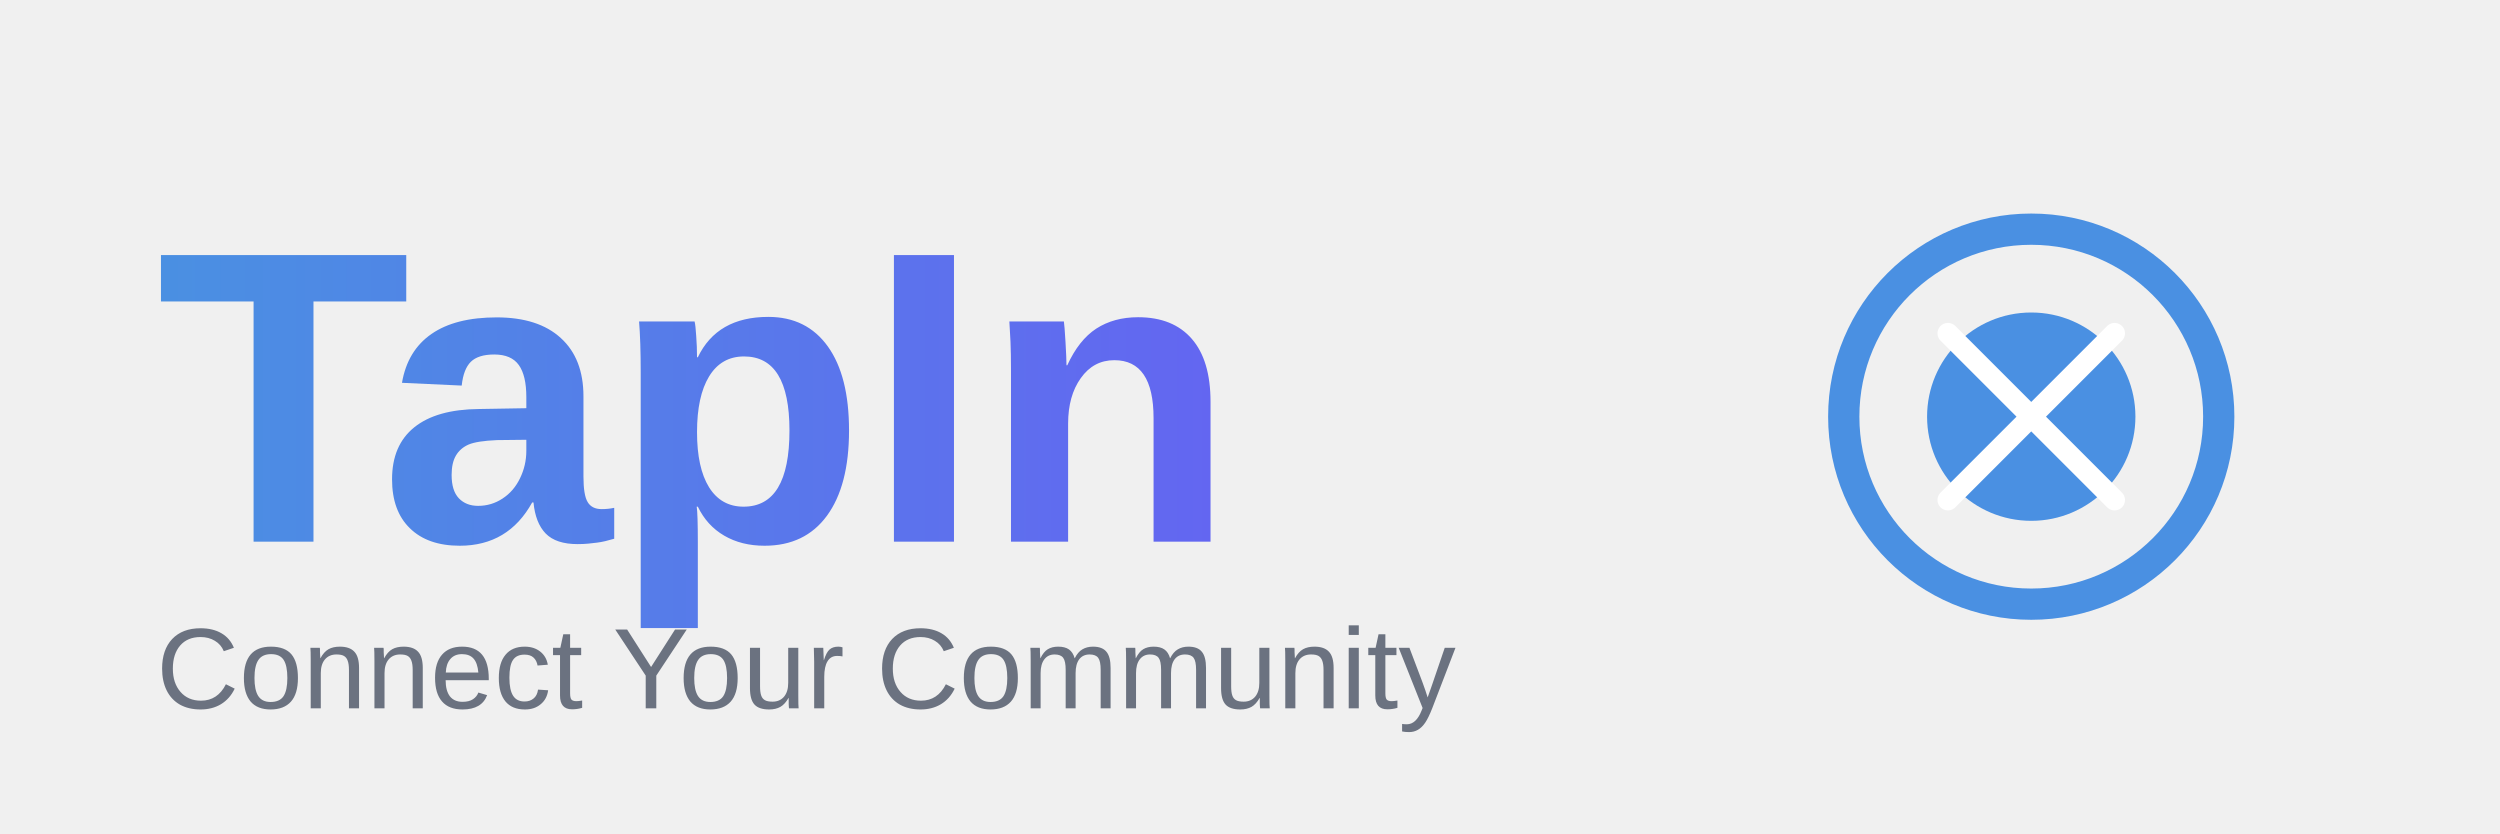
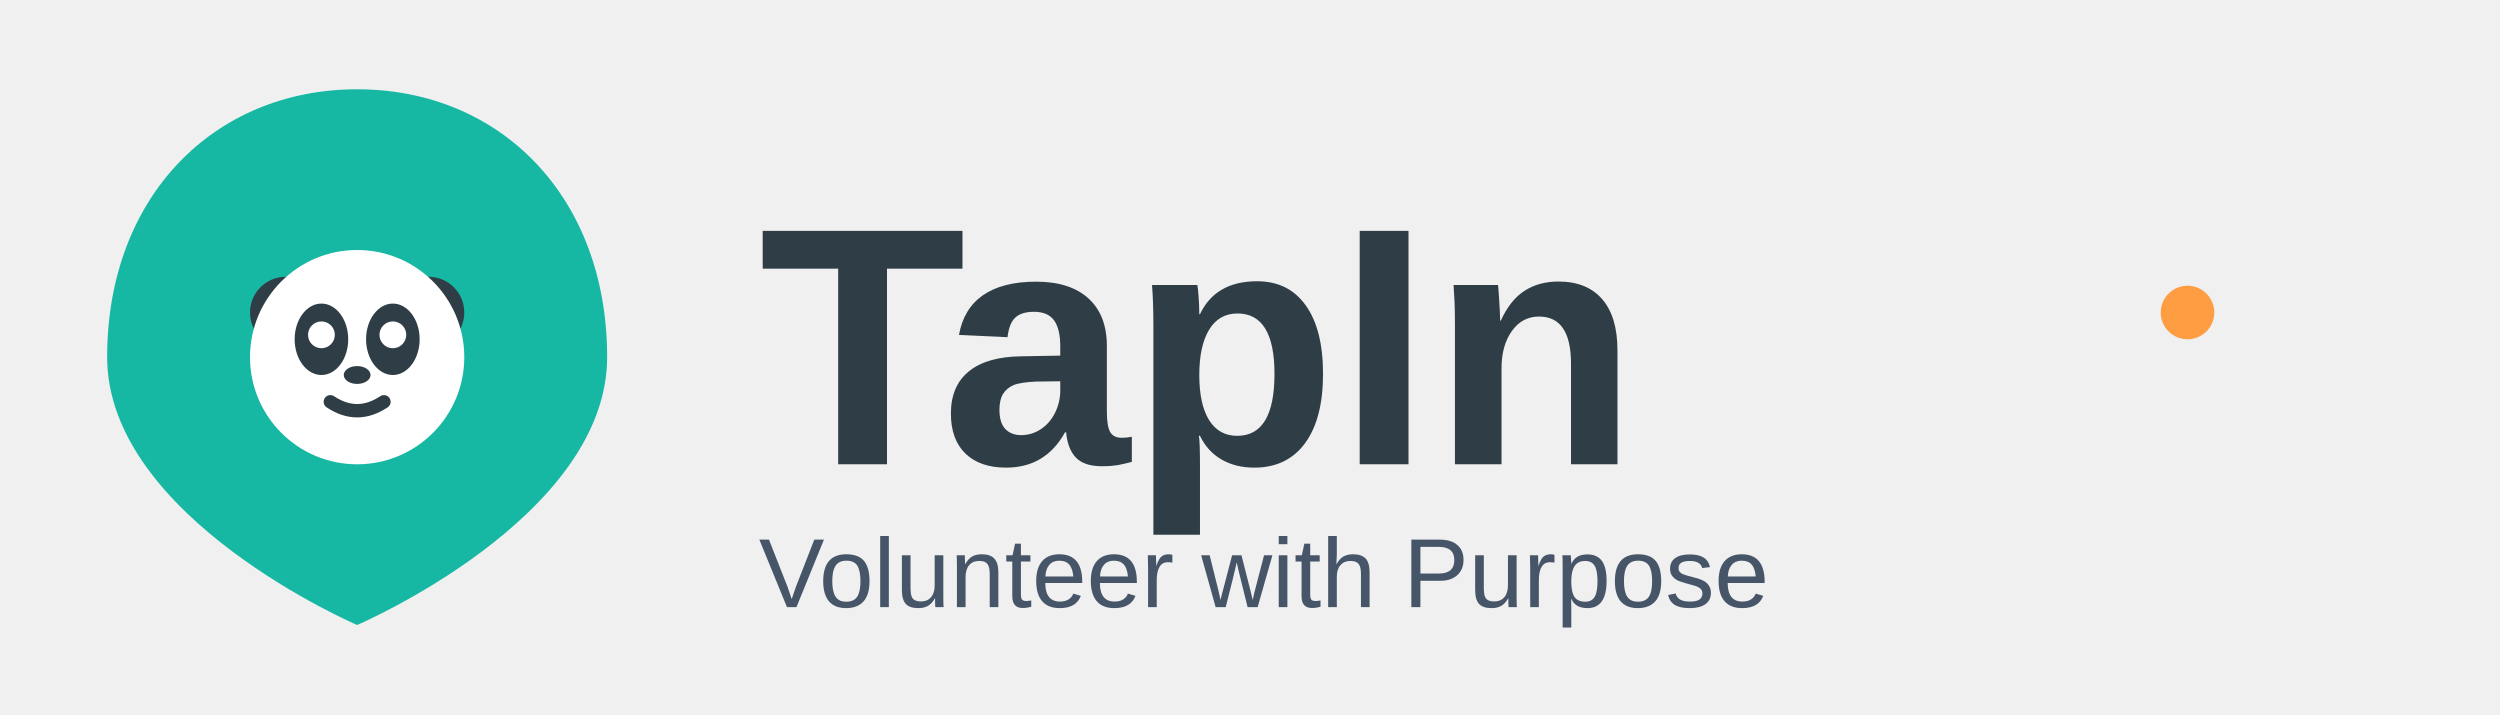
- <svg xmlns="http://www.w3.org/2000/svg" viewBox="0 0 240 80" width="240" height="80">
-   <defs>
-     <linearGradient id="gradient" x1="0%" y1="0%" x2="100%" y2="0%">
-       <stop offset="0%" style="stop-color:#4a90e2;stop-opacity:1" />
-       <stop offset="100%" style="stop-color:#6366f1;stop-opacity:1" />
-     </linearGradient>
-   </defs>
-   <text x="15" y="52" font-family="Arial, sans-serif" font-size="40" font-weight="bold" fill="url(#gradient)">
+ <svg xmlns="http://www.w3.org/2000/svg" viewBox="0 0 280 80" width="280" height="80">
+   <g transform="translate(40, 40)">
+     <path d="M 0,-30 C -16,-30 -28,-18 -28,0 C -28,18 0,30 0,30 C 0,30 28,18 28,0 C 28,-18 16,-30 0,-30 Z" fill="#17B8A3" />
+     <circle cx="-8" cy="-5" r="4" fill="#2F3E46" />
+     <circle cx="8" cy="-5" r="4" fill="#2F3E46" />
+     <circle cx="0" cy="0" r="12" fill="white" />
+     <ellipse cx="-4" cy="-2" rx="3" ry="4" fill="#2F3E46" />
+     <ellipse cx="4" cy="-2" rx="3" ry="4" fill="#2F3E46" />
+     <circle cx="-4" cy="-2.5" r="1.5" fill="white" />
+     <circle cx="4" cy="-2.5" r="1.5" fill="white" />
+     <ellipse cx="0" cy="2" rx="1.5" ry="1" fill="#2F3E46" />
+     <path d="M -3,5 Q 0,7 3,5" stroke="#2F3E46" stroke-width="1.5" fill="none" stroke-linecap="round" />
+   </g>
+   <text x="85" y="52" font-family="'Segoe UI', Arial, sans-serif" font-size="38" font-weight="700" fill="#2F3E46">
    TapIn
  </text>
-   <g transform="translate(195, 40)">
-     <circle cx="0" cy="0" r="18" fill="none" stroke="#4a90e2" stroke-width="3" />
-     <circle cx="0" cy="0" r="10" fill="#4a90e2" />
-     <path d="M -8,-8 L 8,8 M -8,8 L 8,-8" stroke="#fff" stroke-width="2" stroke-linecap="round" />
-   </g>
-   <text x="15" y="68" font-family="Arial, sans-serif" font-size="11" fill="#6b7280">
-     Connect Your Community
+   <text x="85" y="68" font-family="'Segoe UI', Arial, sans-serif" font-size="11" fill="#475569">
+     Volunteer with Purpose
  </text>
+   <circle cx="245" cy="35" r="3" fill="#FF9D42" />
</svg>
